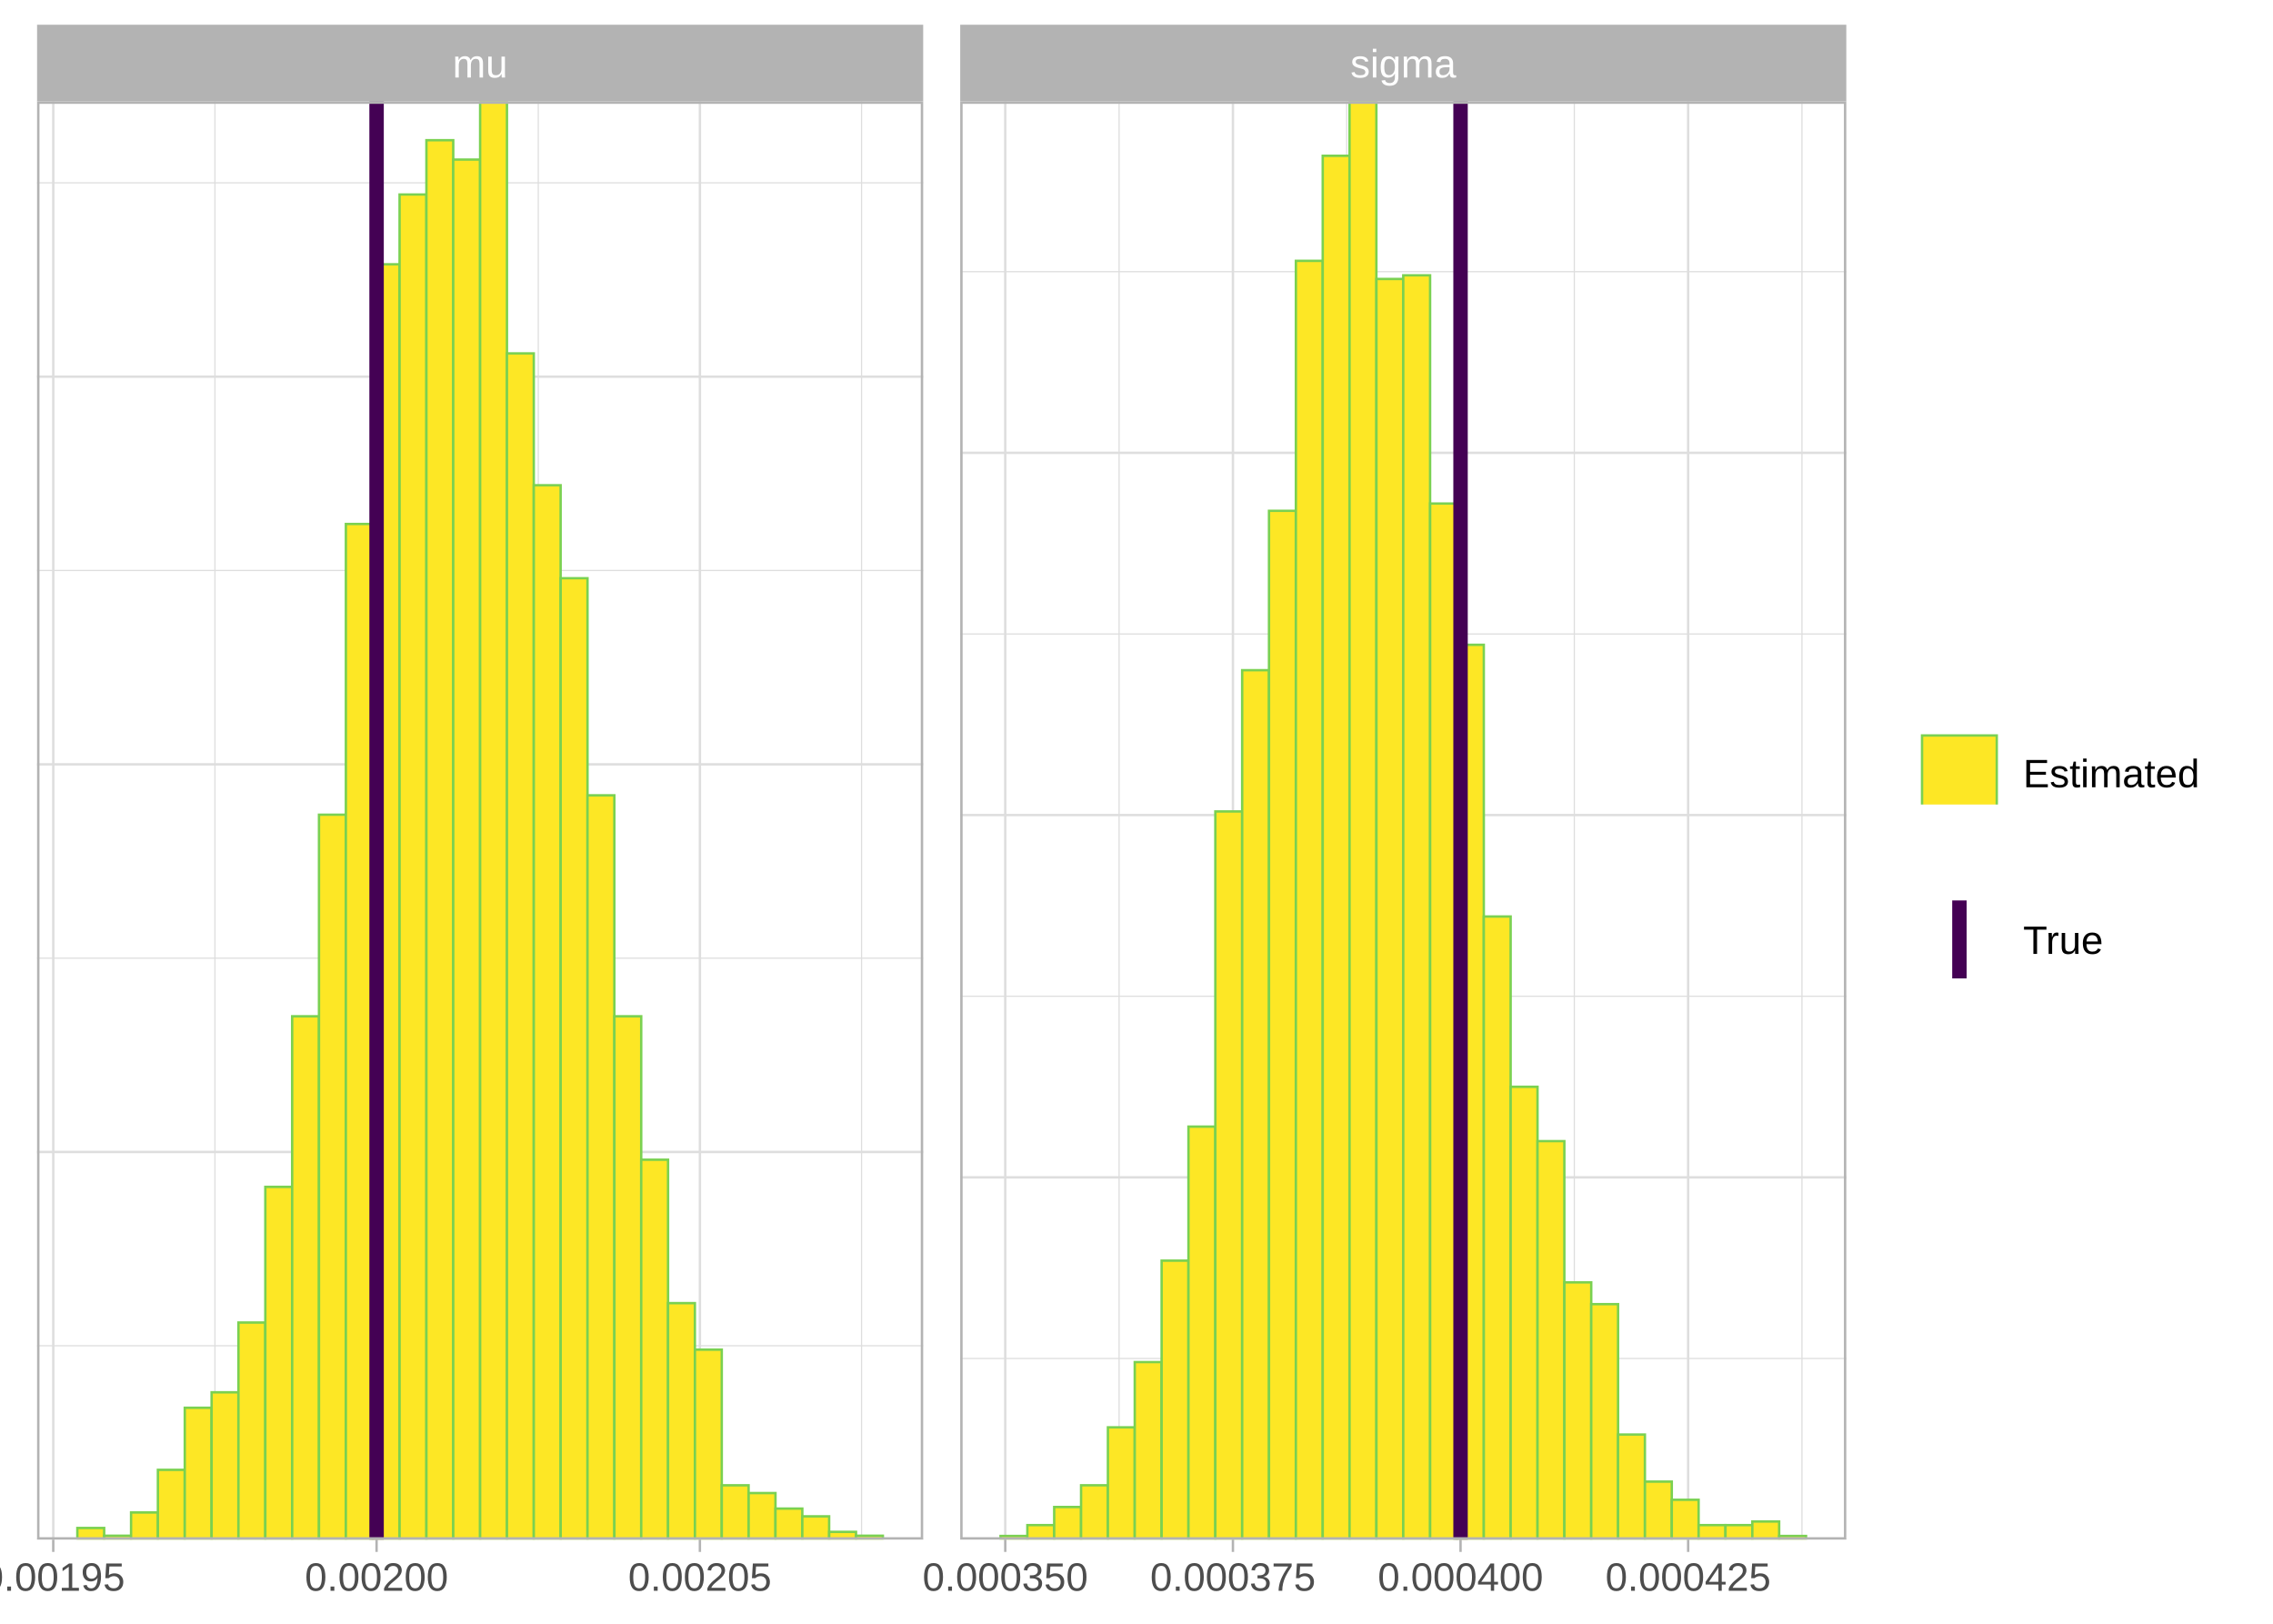
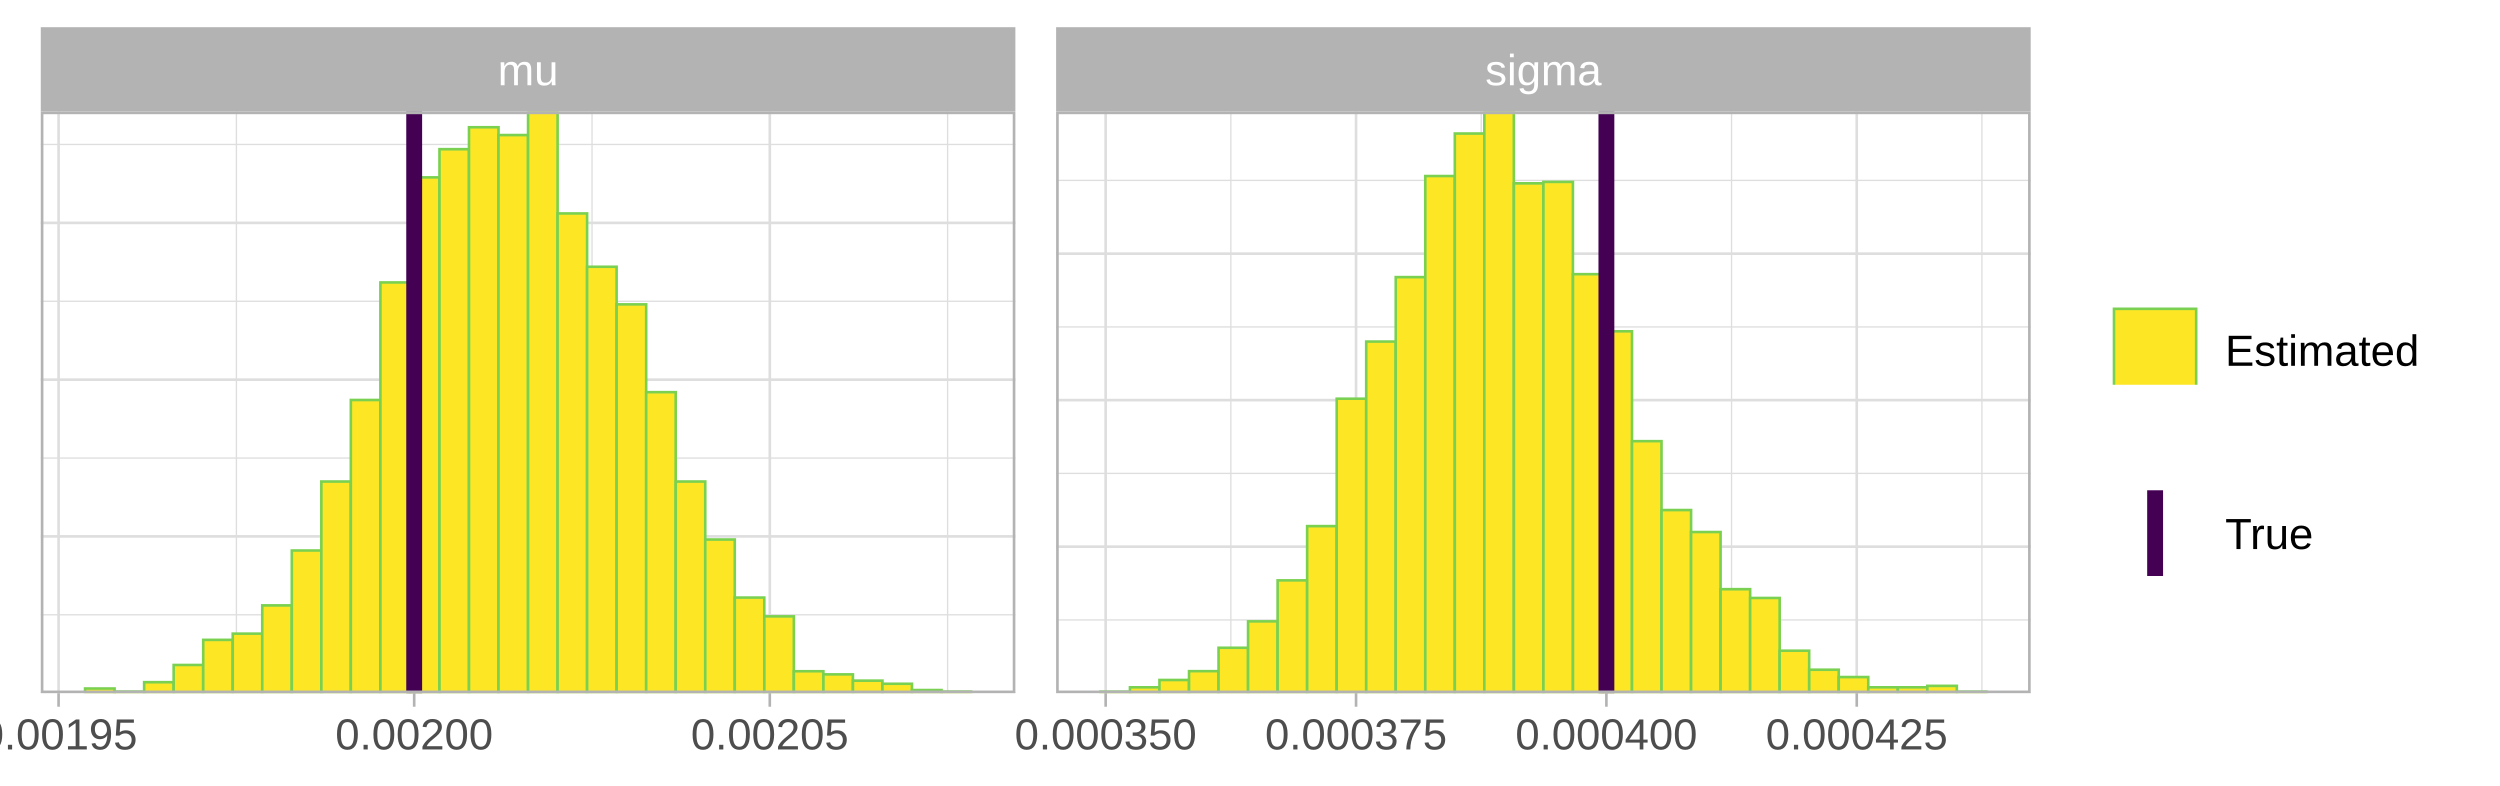
- <svg xmlns="http://www.w3.org/2000/svg" class="svglite" width="504.00pt" height="360.00pt" viewBox="0 0 504.00 360.00">
+ <svg xmlns="http://www.w3.org/2000/svg" class="svglite" width="504.00pt" height="158.40pt" viewBox="0 0 504.00 158.40">
  <defs>
    <style type="text/css">
    .svglite line, .svglite polyline, .svglite polygon, .svglite path, .svglite rect, .svglite circle {
      fill: none;
      stroke: #000000;
      stroke-linecap: round;
      stroke-linejoin: round;
      stroke-miterlimit: 10.00;
    }
    .svglite text {
      white-space: pre;
    }
  </style>
  </defs>
  <rect width="100%" height="100%" style="stroke: none; fill: #FFFFFF;" />
  <defs>
-     <clipPath id="cpMC4wMHw1MDQuMDB8MC4wMHwzNjAuMDA=">
-       <rect x="0.00" y="0.00" width="504.00" height="360.00" />
+     <clipPath id="cpMC4wMHw1MDQuMDB8MC4wMHwxNTguNDA=">
+       <rect x="0.00" y="0.00" width="504.00" height="158.40" />
    </clipPath>
  </defs>
-   <g clip-path="url(#cpMC4wMHw1MDQuMDB8MC4wMHwzNjAuMDA=)">
-     <rect x="0" y="0.00" width="504.00" height="360.00" style="stroke-width: 1.07; stroke: #FFFFFF; fill: #FFFFFF;" />
+   <g clip-path="url(#cpMC4wMHw1MDQuMDB8MC4wMHwxNTguNDA=)">
+     <rect x="0" y="-0" width="504.00" height="158.40" style="stroke-width: 1.07; stroke: #FFFFFF; fill: #FFFFFF;" />
  </g>
  <defs>
-     <clipPath id="cpOC4yMnwyMDQuNzB8MjIuNDl8MzQxLjM1">
-       <rect x="8.22" y="22.49" width="196.48" height="318.85" />
+     <clipPath id="cpOC4yMnwyMDQuNzB8MjIuNDl8MTM5Ljc1">
+       <rect x="8.22" y="22.49" width="196.48" height="117.25" />
    </clipPath>
  </defs>
-   <g clip-path="url(#cpOC4yMnwyMDQuNzB8MjIuNDl8MzQxLjM1)">
-     <rect x="8.22" y="22.49" width="196.48" height="318.85" style="stroke-width: 1.07; stroke: none; fill: #FFFFFF;" />
-     <polyline points="8.22,298.37 204.70,298.37 " style="stroke-width: 0.27; stroke: #DEDEDE; stroke-linecap: butt;" />
-     <polyline points="8.22,212.43 204.70,212.43 " style="stroke-width: 0.27; stroke: #DEDEDE; stroke-linecap: butt;" />
-     <polyline points="8.22,126.48 204.70,126.48 " style="stroke-width: 0.27; stroke: #DEDEDE; stroke-linecap: butt;" />
-     <polyline points="8.22,40.54 204.70,40.54 " style="stroke-width: 0.27; stroke: #DEDEDE; stroke-linecap: butt;" />
-     <polyline points="47.66,341.35 47.66,22.49 " style="stroke-width: 0.27; stroke: #DEDEDE; stroke-linecap: butt;" />
-     <polyline points="119.35,341.35 119.35,22.49 " style="stroke-width: 0.27; stroke: #DEDEDE; stroke-linecap: butt;" />
-     <polyline points="191.04,341.35 191.04,22.49 " style="stroke-width: 0.27; stroke: #DEDEDE; stroke-linecap: butt;" />
-     <polyline points="8.22,341.35 204.70,341.35 " style="stroke-width: 0.53; stroke: #DEDEDE; stroke-linecap: butt;" />
-     <polyline points="8.22,255.40 204.70,255.40 " style="stroke-width: 0.53; stroke: #DEDEDE; stroke-linecap: butt;" />
-     <polyline points="8.22,169.46 204.70,169.46 " style="stroke-width: 0.53; stroke: #DEDEDE; stroke-linecap: butt;" />
-     <polyline points="8.22,83.51 204.70,83.51 " style="stroke-width: 0.53; stroke: #DEDEDE; stroke-linecap: butt;" />
-     <polyline points="11.81,341.35 11.81,22.49 " style="stroke-width: 0.53; stroke: #DEDEDE; stroke-linecap: butt;" />
-     <polyline points="83.50,341.35 83.50,22.49 " style="stroke-width: 0.53; stroke: #DEDEDE; stroke-linecap: butt;" />
-     <polyline points="155.19,341.35 155.19,22.49 " style="stroke-width: 0.53; stroke: #DEDEDE; stroke-linecap: butt;" />
-     <rect x="17.15" y="338.77" width="5.95" height="2.58" style="stroke-width: 0.53; stroke: #7AD151; stroke-linecap: butt; stroke-linejoin: miter; fill: #FDE725;" />
-     <rect x="23.10" y="340.49" width="5.95" height="0.86" style="stroke-width: 0.53; stroke: #7AD151; stroke-linecap: butt; stroke-linejoin: miter; fill: #FDE725;" />
-     <rect x="29.06" y="335.33" width="5.95" height="6.02" style="stroke-width: 0.53; stroke: #7AD151; stroke-linecap: butt; stroke-linejoin: miter; fill: #FDE725;" />
-     <rect x="35.01" y="325.88" width="5.95" height="15.47" style="stroke-width: 0.53; stroke: #7AD151; stroke-linecap: butt; stroke-linejoin: miter; fill: #FDE725;" />
-     <rect x="40.97" y="312.12" width="5.95" height="29.22" style="stroke-width: 0.53; stroke: #7AD151; stroke-linecap: butt; stroke-linejoin: miter; fill: #FDE725;" />
-     <rect x="46.92" y="308.69" width="5.95" height="32.66" style="stroke-width: 0.53; stroke: #7AD151; stroke-linecap: butt; stroke-linejoin: miter; fill: #FDE725;" />
-     <rect x="52.87" y="293.22" width="5.95" height="48.13" style="stroke-width: 0.53; stroke: #7AD151; stroke-linecap: butt; stroke-linejoin: miter; fill: #FDE725;" />
-     <rect x="58.83" y="263.14" width="5.95" height="78.21" style="stroke-width: 0.53; stroke: #7AD151; stroke-linecap: butt; stroke-linejoin: miter; fill: #FDE725;" />
-     <rect x="64.78" y="225.32" width="5.95" height="116.03" style="stroke-width: 0.53; stroke: #7AD151; stroke-linecap: butt; stroke-linejoin: miter; fill: #FDE725;" />
-     <rect x="70.73" y="180.63" width="5.95" height="160.72" style="stroke-width: 0.53; stroke: #7AD151; stroke-linecap: butt; stroke-linejoin: miter; fill: #FDE725;" />
-     <rect x="76.69" y="116.17" width="5.95" height="225.17" style="stroke-width: 0.53; stroke: #7AD151; stroke-linecap: butt; stroke-linejoin: miter; fill: #FDE725;" />
-     <rect x="82.64" y="58.59" width="5.95" height="282.76" style="stroke-width: 0.53; stroke: #7AD151; stroke-linecap: butt; stroke-linejoin: miter; fill: #FDE725;" />
-     <rect x="88.60" y="43.12" width="5.95" height="298.23" style="stroke-width: 0.53; stroke: #7AD151; stroke-linecap: butt; stroke-linejoin: miter; fill: #FDE725;" />
-     <rect x="94.55" y="31.09" width="5.95" height="310.26" style="stroke-width: 0.53; stroke: #7AD151; stroke-linecap: butt; stroke-linejoin: miter; fill: #FDE725;" />
-     <rect x="100.50" y="35.38" width="5.95" height="305.96" style="stroke-width: 0.53; stroke: #7AD151; stroke-linecap: butt; stroke-linejoin: miter; fill: #FDE725;" />
-     <rect x="106.46" y="22.49" width="5.95" height="318.85" style="stroke-width: 0.53; stroke: #7AD151; stroke-linecap: butt; stroke-linejoin: miter; fill: #FDE725;" />
-     <rect x="112.41" y="78.35" width="5.95" height="262.99" style="stroke-width: 0.53; stroke: #7AD151; stroke-linecap: butt; stroke-linejoin: miter; fill: #FDE725;" />
-     <rect x="118.36" y="107.58" width="5.95" height="233.77" style="stroke-width: 0.53; stroke: #7AD151; stroke-linecap: butt; stroke-linejoin: miter; fill: #FDE725;" />
-     <rect x="124.32" y="128.20" width="5.95" height="213.14" style="stroke-width: 0.53; stroke: #7AD151; stroke-linecap: butt; stroke-linejoin: miter; fill: #FDE725;" />
-     <rect x="130.27" y="176.33" width="5.95" height="165.01" style="stroke-width: 0.53; stroke: #7AD151; stroke-linecap: butt; stroke-linejoin: miter; fill: #FDE725;" />
-     <rect x="136.23" y="225.32" width="5.95" height="116.03" style="stroke-width: 0.53; stroke: #7AD151; stroke-linecap: butt; stroke-linejoin: miter; fill: #FDE725;" />
-     <rect x="142.18" y="257.12" width="5.95" height="84.23" style="stroke-width: 0.53; stroke: #7AD151; stroke-linecap: butt; stroke-linejoin: miter; fill: #FDE725;" />
-     <rect x="148.13" y="288.92" width="5.95" height="52.43" style="stroke-width: 0.53; stroke: #7AD151; stroke-linecap: butt; stroke-linejoin: miter; fill: #FDE725;" />
-     <rect x="154.09" y="299.23" width="5.95" height="42.11" style="stroke-width: 0.53; stroke: #7AD151; stroke-linecap: butt; stroke-linejoin: miter; fill: #FDE725;" />
-     <rect x="160.04" y="329.31" width="5.95" height="12.03" style="stroke-width: 0.53; stroke: #7AD151; stroke-linecap: butt; stroke-linejoin: miter; fill: #FDE725;" />
-     <rect x="166.00" y="331.03" width="5.95" height="10.31" style="stroke-width: 0.53; stroke: #7AD151; stroke-linecap: butt; stroke-linejoin: miter; fill: #FDE725;" />
-     <rect x="171.95" y="334.47" width="5.95" height="6.88" style="stroke-width: 0.53; stroke: #7AD151; stroke-linecap: butt; stroke-linejoin: miter; fill: #FDE725;" />
-     <rect x="177.90" y="336.19" width="5.95" height="5.16" style="stroke-width: 0.53; stroke: #7AD151; stroke-linecap: butt; stroke-linejoin: miter; fill: #FDE725;" />
-     <rect x="183.86" y="339.63" width="5.95" height="1.72" style="stroke-width: 0.53; stroke: #7AD151; stroke-linecap: butt; stroke-linejoin: miter; fill: #FDE725;" />
-     <rect x="189.81" y="340.49" width="5.95" height="0.86" style="stroke-width: 0.53; stroke: #7AD151; stroke-linecap: butt; stroke-linejoin: miter; fill: #FDE725;" />
-     <line x1="83.50" y1="341.35" x2="83.50" y2="22.49" style="stroke-width: 3.20; stroke: #440154; stroke-linecap: butt;" />
-     <rect x="8.22" y="22.49" width="196.48" height="318.85" style="stroke-width: 1.07; stroke: #B3B3B3;" />
+   <g clip-path="url(#cpOC4yMnwyMDQuNzB8MjIuNDl8MTM5Ljc1)">
+     <rect x="8.22" y="22.49" width="196.48" height="117.25" style="stroke-width: 1.07; stroke: none; fill: #FFFFFF;" />
+     <polyline points="8.22,123.94 204.70,123.94 " style="stroke-width: 0.27; stroke: #DEDEDE; stroke-linecap: butt;" />
+     <polyline points="8.22,92.34 204.70,92.34 " style="stroke-width: 0.27; stroke: #DEDEDE; stroke-linecap: butt;" />
+     <polyline points="8.22,60.73 204.70,60.73 " style="stroke-width: 0.27; stroke: #DEDEDE; stroke-linecap: butt;" />
+     <polyline points="8.22,29.13 204.70,29.13 " style="stroke-width: 0.27; stroke: #DEDEDE; stroke-linecap: butt;" />
+     <polyline points="47.66,139.75 47.66,22.49 " style="stroke-width: 0.27; stroke: #DEDEDE; stroke-linecap: butt;" />
+     <polyline points="119.35,139.75 119.35,22.49 " style="stroke-width: 0.27; stroke: #DEDEDE; stroke-linecap: butt;" />
+     <polyline points="191.04,139.75 191.04,22.49 " style="stroke-width: 0.27; stroke: #DEDEDE; stroke-linecap: butt;" />
+     <polyline points="8.22,139.75 204.70,139.75 " style="stroke-width: 0.53; stroke: #DEDEDE; stroke-linecap: butt;" />
+     <polyline points="8.22,108.14 204.70,108.14 " style="stroke-width: 0.53; stroke: #DEDEDE; stroke-linecap: butt;" />
+     <polyline points="8.22,76.54 204.70,76.54 " style="stroke-width: 0.53; stroke: #DEDEDE; stroke-linecap: butt;" />
+     <polyline points="8.22,44.93 204.70,44.93 " style="stroke-width: 0.53; stroke: #DEDEDE; stroke-linecap: butt;" />
+     <polyline points="11.81,139.75 11.81,22.49 " style="stroke-width: 0.53; stroke: #DEDEDE; stroke-linecap: butt;" />
+     <polyline points="83.50,139.75 83.50,22.49 " style="stroke-width: 0.53; stroke: #DEDEDE; stroke-linecap: butt;" />
+     <polyline points="155.19,139.75 155.19,22.49 " style="stroke-width: 0.53; stroke: #DEDEDE; stroke-linecap: butt;" />
+     <rect x="17.15" y="138.80" width="5.95" height="0.95" style="stroke-width: 0.53; stroke: #7AD151; stroke-linecap: butt; stroke-linejoin: miter; fill: #FDE725;" />
+     <rect x="23.10" y="139.43" width="5.95" height="0.32" style="stroke-width: 0.53; stroke: #7AD151; stroke-linecap: butt; stroke-linejoin: miter; fill: #FDE725;" />
+     <rect x="29.06" y="137.53" width="5.95" height="2.21" style="stroke-width: 0.53; stroke: #7AD151; stroke-linecap: butt; stroke-linejoin: miter; fill: #FDE725;" />
+     <rect x="35.01" y="134.06" width="5.95" height="5.69" style="stroke-width: 0.53; stroke: #7AD151; stroke-linecap: butt; stroke-linejoin: miter; fill: #FDE725;" />
+     <rect x="40.97" y="129.00" width="5.95" height="10.75" style="stroke-width: 0.53; stroke: #7AD151; stroke-linecap: butt; stroke-linejoin: miter; fill: #FDE725;" />
+     <rect x="46.92" y="127.74" width="5.95" height="12.01" style="stroke-width: 0.53; stroke: #7AD151; stroke-linecap: butt; stroke-linejoin: miter; fill: #FDE725;" />
+     <rect x="52.87" y="122.05" width="5.95" height="17.70" style="stroke-width: 0.53; stroke: #7AD151; stroke-linecap: butt; stroke-linejoin: miter; fill: #FDE725;" />
+     <rect x="58.83" y="110.98" width="5.95" height="28.76" style="stroke-width: 0.53; stroke: #7AD151; stroke-linecap: butt; stroke-linejoin: miter; fill: #FDE725;" />
+     <rect x="64.78" y="97.08" width="5.95" height="42.67" style="stroke-width: 0.53; stroke: #7AD151; stroke-linecap: butt; stroke-linejoin: miter; fill: #FDE725;" />
+     <rect x="70.73" y="80.64" width="5.95" height="59.10" style="stroke-width: 0.53; stroke: #7AD151; stroke-linecap: butt; stroke-linejoin: miter; fill: #FDE725;" />
+     <rect x="76.69" y="56.94" width="5.95" height="82.81" style="stroke-width: 0.53; stroke: #7AD151; stroke-linecap: butt; stroke-linejoin: miter; fill: #FDE725;" />
+     <rect x="82.64" y="35.76" width="5.95" height="103.98" style="stroke-width: 0.53; stroke: #7AD151; stroke-linecap: butt; stroke-linejoin: miter; fill: #FDE725;" />
+     <rect x="88.60" y="30.08" width="5.95" height="109.67" style="stroke-width: 0.53; stroke: #7AD151; stroke-linecap: butt; stroke-linejoin: miter; fill: #FDE725;" />
+     <rect x="94.55" y="25.65" width="5.95" height="114.09" style="stroke-width: 0.53; stroke: #7AD151; stroke-linecap: butt; stroke-linejoin: miter; fill: #FDE725;" />
+     <rect x="100.50" y="27.23" width="5.95" height="112.51" style="stroke-width: 0.53; stroke: #7AD151; stroke-linecap: butt; stroke-linejoin: miter; fill: #FDE725;" />
+     <rect x="106.46" y="22.49" width="5.95" height="117.25" style="stroke-width: 0.53; stroke: #7AD151; stroke-linecap: butt; stroke-linejoin: miter; fill: #FDE725;" />
+     <rect x="112.41" y="43.03" width="5.95" height="96.71" style="stroke-width: 0.53; stroke: #7AD151; stroke-linecap: butt; stroke-linejoin: miter; fill: #FDE725;" />
+     <rect x="118.36" y="53.78" width="5.95" height="85.97" style="stroke-width: 0.53; stroke: #7AD151; stroke-linecap: butt; stroke-linejoin: miter; fill: #FDE725;" />
+     <rect x="124.32" y="61.36" width="5.95" height="78.38" style="stroke-width: 0.53; stroke: #7AD151; stroke-linecap: butt; stroke-linejoin: miter; fill: #FDE725;" />
+     <rect x="130.27" y="79.06" width="5.95" height="60.68" style="stroke-width: 0.53; stroke: #7AD151; stroke-linecap: butt; stroke-linejoin: miter; fill: #FDE725;" />
+     <rect x="136.23" y="97.08" width="5.95" height="42.67" style="stroke-width: 0.53; stroke: #7AD151; stroke-linecap: butt; stroke-linejoin: miter; fill: #FDE725;" />
+     <rect x="142.18" y="108.77" width="5.95" height="30.97" style="stroke-width: 0.53; stroke: #7AD151; stroke-linecap: butt; stroke-linejoin: miter; fill: #FDE725;" />
+     <rect x="148.13" y="120.47" width="5.95" height="19.28" style="stroke-width: 0.53; stroke: #7AD151; stroke-linecap: butt; stroke-linejoin: miter; fill: #FDE725;" />
+     <rect x="154.09" y="124.26" width="5.95" height="15.49" style="stroke-width: 0.53; stroke: #7AD151; stroke-linecap: butt; stroke-linejoin: miter; fill: #FDE725;" />
+     <rect x="160.04" y="135.32" width="5.95" height="4.42" style="stroke-width: 0.53; stroke: #7AD151; stroke-linecap: butt; stroke-linejoin: miter; fill: #FDE725;" />
+     <rect x="166.00" y="135.95" width="5.95" height="3.79" style="stroke-width: 0.53; stroke: #7AD151; stroke-linecap: butt; stroke-linejoin: miter; fill: #FDE725;" />
+     <rect x="171.95" y="137.22" width="5.95" height="2.53" style="stroke-width: 0.53; stroke: #7AD151; stroke-linecap: butt; stroke-linejoin: miter; fill: #FDE725;" />
+     <rect x="177.90" y="137.85" width="5.95" height="1.90" style="stroke-width: 0.53; stroke: #7AD151; stroke-linecap: butt; stroke-linejoin: miter; fill: #FDE725;" />
+     <rect x="183.86" y="139.11" width="5.95" height="0.63" style="stroke-width: 0.53; stroke: #7AD151; stroke-linecap: butt; stroke-linejoin: miter; fill: #FDE725;" />
+     <rect x="189.81" y="139.43" width="5.95" height="0.32" style="stroke-width: 0.53; stroke: #7AD151; stroke-linecap: butt; stroke-linejoin: miter; fill: #FDE725;" />
+     <line x1="83.50" y1="139.75" x2="83.50" y2="22.49" style="stroke-width: 3.20; stroke: #440154; stroke-linecap: butt;" />
+     <rect x="8.22" y="22.49" width="196.48" height="117.25" style="stroke-width: 1.07; stroke: #B3B3B3;" />
  </g>
-   <g clip-path="url(#cpMC4wMHw1MDQuMDB8MC4wMHwzNjAuMDA=)">
+   <g clip-path="url(#cpMC4wMHw1MDQuMDB8MC4wMHwxNTguNDA=)">
</g>
  <defs>
-     <clipPath id="cpMjEyLjkxfDQwOS4zOXwyMi40OXwzNDEuMzU=">
-       <rect x="212.91" y="22.49" width="196.48" height="318.85" />
+     <clipPath id="cpMjEyLjkxfDQwOS4zOXwyMi40OXwxMzkuNzU=">
+       <rect x="212.91" y="22.49" width="196.48" height="117.25" />
    </clipPath>
  </defs>
-   <g clip-path="url(#cpMjEyLjkxfDQwOS4zOXwyMi40OXwzNDEuMzU=)">
-     <rect x="212.91" y="22.49" width="196.48" height="318.85" style="stroke-width: 1.07; stroke: none; fill: #FFFFFF;" />
-     <polyline points="212.91,301.19 409.39,301.19 " style="stroke-width: 0.27; stroke: #DEDEDE; stroke-linecap: butt;" />
-     <polyline points="212.91,220.87 409.39,220.87 " style="stroke-width: 0.27; stroke: #DEDEDE; stroke-linecap: butt;" />
-     <polyline points="212.91,140.56 409.39,140.56 " style="stroke-width: 0.27; stroke: #DEDEDE; stroke-linecap: butt;" />
-     <polyline points="212.91,60.24 409.39,60.24 " style="stroke-width: 0.27; stroke: #DEDEDE; stroke-linecap: butt;" />
-     <polyline points="248.14,341.35 248.14,22.49 " style="stroke-width: 0.27; stroke: #DEDEDE; stroke-linecap: butt;" />
-     <polyline points="298.61,341.35 298.61,22.49 " style="stroke-width: 0.27; stroke: #DEDEDE; stroke-linecap: butt;" />
-     <polyline points="349.08,341.35 349.08,22.49 " style="stroke-width: 0.27; stroke: #DEDEDE; stroke-linecap: butt;" />
-     <polyline points="399.55,341.35 399.55,22.49 " style="stroke-width: 0.27; stroke: #DEDEDE; stroke-linecap: butt;" />
-     <polyline points="212.91,341.35 409.39,341.35 " style="stroke-width: 0.53; stroke: #DEDEDE; stroke-linecap: butt;" />
-     <polyline points="212.91,261.03 409.39,261.03 " style="stroke-width: 0.53; stroke: #DEDEDE; stroke-linecap: butt;" />
-     <polyline points="212.91,180.71 409.39,180.71 " style="stroke-width: 0.53; stroke: #DEDEDE; stroke-linecap: butt;" />
-     <polyline points="212.91,100.40 409.39,100.40 " style="stroke-width: 0.53; stroke: #DEDEDE; stroke-linecap: butt;" />
-     <polyline points="222.90,341.35 222.90,22.49 " style="stroke-width: 0.53; stroke: #DEDEDE; stroke-linecap: butt;" />
-     <polyline points="273.38,341.35 273.38,22.49 " style="stroke-width: 0.53; stroke: #DEDEDE; stroke-linecap: butt;" />
-     <polyline points="323.85,341.35 323.85,22.49 " style="stroke-width: 0.53; stroke: #DEDEDE; stroke-linecap: butt;" />
-     <polyline points="374.32,341.35 374.32,22.49 " style="stroke-width: 0.53; stroke: #DEDEDE; stroke-linecap: butt;" />
-     <rect x="221.85" y="340.54" width="5.95" height="0.80" style="stroke-width: 0.53; stroke: #7AD151; stroke-linecap: butt; stroke-linejoin: miter; fill: #FDE725;" />
-     <rect x="227.80" y="338.13" width="5.95" height="3.21" style="stroke-width: 0.53; stroke: #7AD151; stroke-linecap: butt; stroke-linejoin: miter; fill: #FDE725;" />
-     <rect x="233.75" y="334.12" width="5.95" height="7.23" style="stroke-width: 0.53; stroke: #7AD151; stroke-linecap: butt; stroke-linejoin: miter; fill: #FDE725;" />
-     <rect x="239.71" y="329.30" width="5.95" height="12.05" style="stroke-width: 0.53; stroke: #7AD151; stroke-linecap: butt; stroke-linejoin: miter; fill: #FDE725;" />
-     <rect x="245.66" y="316.45" width="5.95" height="24.90" style="stroke-width: 0.53; stroke: #7AD151; stroke-linecap: butt; stroke-linejoin: miter; fill: #FDE725;" />
-     <rect x="251.61" y="301.99" width="5.95" height="39.35" style="stroke-width: 0.53; stroke: #7AD151; stroke-linecap: butt; stroke-linejoin: miter; fill: #FDE725;" />
-     <rect x="257.57" y="279.50" width="5.95" height="61.84" style="stroke-width: 0.53; stroke: #7AD151; stroke-linecap: butt; stroke-linejoin: miter; fill: #FDE725;" />
-     <rect x="263.52" y="249.78" width="5.95" height="91.56" style="stroke-width: 0.53; stroke: #7AD151; stroke-linecap: butt; stroke-linejoin: miter; fill: #FDE725;" />
-     <rect x="269.48" y="179.91" width="5.95" height="161.44" style="stroke-width: 0.53; stroke: #7AD151; stroke-linecap: butt; stroke-linejoin: miter; fill: #FDE725;" />
-     <rect x="275.43" y="148.59" width="5.95" height="192.76" style="stroke-width: 0.53; stroke: #7AD151; stroke-linecap: butt; stroke-linejoin: miter; fill: #FDE725;" />
-     <rect x="281.38" y="113.25" width="5.95" height="228.10" style="stroke-width: 0.53; stroke: #7AD151; stroke-linecap: butt; stroke-linejoin: miter; fill: #FDE725;" />
-     <rect x="287.34" y="57.83" width="5.95" height="283.52" style="stroke-width: 0.53; stroke: #7AD151; stroke-linecap: butt; stroke-linejoin: miter; fill: #FDE725;" />
-     <rect x="293.29" y="34.54" width="5.95" height="306.81" style="stroke-width: 0.53; stroke: #7AD151; stroke-linecap: butt; stroke-linejoin: miter; fill: #FDE725;" />
-     <rect x="299.24" y="22.49" width="5.95" height="318.85" style="stroke-width: 0.53; stroke: #7AD151; stroke-linecap: butt; stroke-linejoin: miter; fill: #FDE725;" />
-     <rect x="305.20" y="61.85" width="5.95" height="279.50" style="stroke-width: 0.53; stroke: #7AD151; stroke-linecap: butt; stroke-linejoin: miter; fill: #FDE725;" />
-     <rect x="311.15" y="61.04" width="5.95" height="280.30" style="stroke-width: 0.53; stroke: #7AD151; stroke-linecap: butt; stroke-linejoin: miter; fill: #FDE725;" />
-     <rect x="317.11" y="111.64" width="5.95" height="229.70" style="stroke-width: 0.53; stroke: #7AD151; stroke-linecap: butt; stroke-linejoin: miter; fill: #FDE725;" />
-     <rect x="323.06" y="142.96" width="5.95" height="198.38" style="stroke-width: 0.53; stroke: #7AD151; stroke-linecap: butt; stroke-linejoin: miter; fill: #FDE725;" />
-     <rect x="329.01" y="203.20" width="5.95" height="138.14" style="stroke-width: 0.53; stroke: #7AD151; stroke-linecap: butt; stroke-linejoin: miter; fill: #FDE725;" />
-     <rect x="334.97" y="240.95" width="5.95" height="100.39" style="stroke-width: 0.53; stroke: #7AD151; stroke-linecap: butt; stroke-linejoin: miter; fill: #FDE725;" />
-     <rect x="340.92" y="253.00" width="5.95" height="88.35" style="stroke-width: 0.53; stroke: #7AD151; stroke-linecap: butt; stroke-linejoin: miter; fill: #FDE725;" />
-     <rect x="346.88" y="284.32" width="5.95" height="57.02" style="stroke-width: 0.53; stroke: #7AD151; stroke-linecap: butt; stroke-linejoin: miter; fill: #FDE725;" />
-     <rect x="352.83" y="289.14" width="5.95" height="52.21" style="stroke-width: 0.53; stroke: #7AD151; stroke-linecap: butt; stroke-linejoin: miter; fill: #FDE725;" />
-     <rect x="358.78" y="318.05" width="5.95" height="23.29" style="stroke-width: 0.53; stroke: #7AD151; stroke-linecap: butt; stroke-linejoin: miter; fill: #FDE725;" />
-     <rect x="364.74" y="328.49" width="5.95" height="12.85" style="stroke-width: 0.53; stroke: #7AD151; stroke-linecap: butt; stroke-linejoin: miter; fill: #FDE725;" />
-     <rect x="370.69" y="332.51" width="5.95" height="8.83" style="stroke-width: 0.53; stroke: #7AD151; stroke-linecap: butt; stroke-linejoin: miter; fill: #FDE725;" />
-     <rect x="376.64" y="338.13" width="5.95" height="3.21" style="stroke-width: 0.53; stroke: #7AD151; stroke-linecap: butt; stroke-linejoin: miter; fill: #FDE725;" />
-     <rect x="382.60" y="338.13" width="5.95" height="3.21" style="stroke-width: 0.53; stroke: #7AD151; stroke-linecap: butt; stroke-linejoin: miter; fill: #FDE725;" />
-     <rect x="388.55" y="337.33" width="5.95" height="4.02" style="stroke-width: 0.53; stroke: #7AD151; stroke-linecap: butt; stroke-linejoin: miter; fill: #FDE725;" />
-     <rect x="394.51" y="340.54" width="5.95" height="0.80" style="stroke-width: 0.53; stroke: #7AD151; stroke-linecap: butt; stroke-linejoin: miter; fill: #FDE725;" />
-     <line x1="323.85" y1="341.35" x2="323.85" y2="22.49" style="stroke-width: 3.20; stroke: #440154; stroke-linecap: butt;" />
-     <rect x="212.91" y="22.49" width="196.48" height="318.85" style="stroke-width: 1.07; stroke: #B3B3B3;" />
+   <g clip-path="url(#cpMjEyLjkxfDQwOS4zOXwyMi40OXwxMzkuNzU=)">
+     <rect x="212.91" y="22.49" width="196.48" height="117.25" style="stroke-width: 1.07; stroke: none; fill: #FFFFFF;" />
+     <polyline points="212.91,124.98 409.39,124.98 " style="stroke-width: 0.27; stroke: #DEDEDE; stroke-linecap: butt;" />
+     <polyline points="212.91,95.44 409.39,95.44 " style="stroke-width: 0.27; stroke: #DEDEDE; stroke-linecap: butt;" />
+     <polyline points="212.91,65.91 409.39,65.91 " style="stroke-width: 0.27; stroke: #DEDEDE; stroke-linecap: butt;" />
+     <polyline points="212.91,36.37 409.39,36.37 " style="stroke-width: 0.27; stroke: #DEDEDE; stroke-linecap: butt;" />
+     <polyline points="248.14,139.75 248.14,22.49 " style="stroke-width: 0.27; stroke: #DEDEDE; stroke-linecap: butt;" />
+     <polyline points="298.61,139.75 298.61,22.49 " style="stroke-width: 0.27; stroke: #DEDEDE; stroke-linecap: butt;" />
+     <polyline points="349.08,139.75 349.08,22.49 " style="stroke-width: 0.27; stroke: #DEDEDE; stroke-linecap: butt;" />
+     <polyline points="399.55,139.75 399.55,22.49 " style="stroke-width: 0.27; stroke: #DEDEDE; stroke-linecap: butt;" />
+     <polyline points="212.91,139.75 409.39,139.75 " style="stroke-width: 0.53; stroke: #DEDEDE; stroke-linecap: butt;" />
+     <polyline points="212.91,110.21 409.39,110.21 " style="stroke-width: 0.53; stroke: #DEDEDE; stroke-linecap: butt;" />
+     <polyline points="212.91,80.67 409.39,80.67 " style="stroke-width: 0.53; stroke: #DEDEDE; stroke-linecap: butt;" />
+     <polyline points="212.91,51.14 409.39,51.14 " style="stroke-width: 0.53; stroke: #DEDEDE; stroke-linecap: butt;" />
+     <polyline points="222.90,139.75 222.90,22.49 " style="stroke-width: 0.53; stroke: #DEDEDE; stroke-linecap: butt;" />
+     <polyline points="273.38,139.75 273.38,22.49 " style="stroke-width: 0.53; stroke: #DEDEDE; stroke-linecap: butt;" />
+     <polyline points="323.85,139.75 323.85,22.49 " style="stroke-width: 0.53; stroke: #DEDEDE; stroke-linecap: butt;" />
+     <polyline points="374.32,139.75 374.32,22.49 " style="stroke-width: 0.53; stroke: #DEDEDE; stroke-linecap: butt;" />
+     <rect x="221.85" y="139.45" width="5.95" height="0.30" style="stroke-width: 0.53; stroke: #7AD151; stroke-linecap: butt; stroke-linejoin: miter; fill: #FDE725;" />
+     <rect x="227.80" y="138.56" width="5.95" height="1.18" style="stroke-width: 0.53; stroke: #7AD151; stroke-linecap: butt; stroke-linejoin: miter; fill: #FDE725;" />
+     <rect x="233.75" y="137.09" width="5.95" height="2.66" style="stroke-width: 0.53; stroke: #7AD151; stroke-linecap: butt; stroke-linejoin: miter; fill: #FDE725;" />
+     <rect x="239.71" y="135.31" width="5.95" height="4.43" style="stroke-width: 0.53; stroke: #7AD151; stroke-linecap: butt; stroke-linejoin: miter; fill: #FDE725;" />
+     <rect x="245.66" y="130.59" width="5.95" height="9.16" style="stroke-width: 0.53; stroke: #7AD151; stroke-linecap: butt; stroke-linejoin: miter; fill: #FDE725;" />
+     <rect x="251.61" y="125.27" width="5.95" height="14.47" style="stroke-width: 0.53; stroke: #7AD151; stroke-linecap: butt; stroke-linejoin: miter; fill: #FDE725;" />
+     <rect x="257.57" y="117.00" width="5.95" height="22.74" style="stroke-width: 0.53; stroke: #7AD151; stroke-linecap: butt; stroke-linejoin: miter; fill: #FDE725;" />
+     <rect x="263.52" y="106.07" width="5.95" height="33.67" style="stroke-width: 0.53; stroke: #7AD151; stroke-linecap: butt; stroke-linejoin: miter; fill: #FDE725;" />
+     <rect x="269.48" y="80.38" width="5.95" height="59.37" style="stroke-width: 0.53; stroke: #7AD151; stroke-linecap: butt; stroke-linejoin: miter; fill: #FDE725;" />
+     <rect x="275.43" y="68.86" width="5.95" height="70.88" style="stroke-width: 0.53; stroke: #7AD151; stroke-linecap: butt; stroke-linejoin: miter; fill: #FDE725;" />
+     <rect x="281.38" y="55.87" width="5.95" height="83.88" style="stroke-width: 0.53; stroke: #7AD151; stroke-linecap: butt; stroke-linejoin: miter; fill: #FDE725;" />
+     <rect x="287.34" y="35.49" width="5.95" height="104.26" style="stroke-width: 0.53; stroke: #7AD151; stroke-linecap: butt; stroke-linejoin: miter; fill: #FDE725;" />
+     <rect x="293.29" y="26.92" width="5.95" height="112.82" style="stroke-width: 0.53; stroke: #7AD151; stroke-linecap: butt; stroke-linejoin: miter; fill: #FDE725;" />
+     <rect x="299.24" y="22.49" width="5.95" height="117.25" style="stroke-width: 0.53; stroke: #7AD151; stroke-linecap: butt; stroke-linejoin: miter; fill: #FDE725;" />
+     <rect x="305.20" y="36.96" width="5.95" height="102.78" style="stroke-width: 0.53; stroke: #7AD151; stroke-linecap: butt; stroke-linejoin: miter; fill: #FDE725;" />
+     <rect x="311.15" y="36.67" width="5.95" height="103.08" style="stroke-width: 0.53; stroke: #7AD151; stroke-linecap: butt; stroke-linejoin: miter; fill: #FDE725;" />
+     <rect x="317.11" y="55.27" width="5.95" height="84.47" style="stroke-width: 0.53; stroke: #7AD151; stroke-linecap: butt; stroke-linejoin: miter; fill: #FDE725;" />
+     <rect x="323.06" y="66.79" width="5.95" height="72.95" style="stroke-width: 0.53; stroke: #7AD151; stroke-linecap: butt; stroke-linejoin: miter; fill: #FDE725;" />
+     <rect x="329.01" y="88.94" width="5.95" height="50.80" style="stroke-width: 0.53; stroke: #7AD151; stroke-linecap: butt; stroke-linejoin: miter; fill: #FDE725;" />
+     <rect x="334.97" y="102.83" width="5.95" height="36.92" style="stroke-width: 0.53; stroke: #7AD151; stroke-linecap: butt; stroke-linejoin: miter; fill: #FDE725;" />
+     <rect x="340.92" y="107.26" width="5.95" height="32.49" style="stroke-width: 0.53; stroke: #7AD151; stroke-linecap: butt; stroke-linejoin: miter; fill: #FDE725;" />
+     <rect x="346.88" y="118.78" width="5.95" height="20.97" style="stroke-width: 0.53; stroke: #7AD151; stroke-linecap: butt; stroke-linejoin: miter; fill: #FDE725;" />
+     <rect x="352.83" y="120.55" width="5.95" height="19.20" style="stroke-width: 0.53; stroke: #7AD151; stroke-linecap: butt; stroke-linejoin: miter; fill: #FDE725;" />
+     <rect x="358.78" y="131.18" width="5.95" height="8.57" style="stroke-width: 0.53; stroke: #7AD151; stroke-linecap: butt; stroke-linejoin: miter; fill: #FDE725;" />
+     <rect x="364.74" y="135.02" width="5.95" height="4.73" style="stroke-width: 0.53; stroke: #7AD151; stroke-linecap: butt; stroke-linejoin: miter; fill: #FDE725;" />
+     <rect x="370.69" y="136.50" width="5.95" height="3.25" style="stroke-width: 0.53; stroke: #7AD151; stroke-linecap: butt; stroke-linejoin: miter; fill: #FDE725;" />
+     <rect x="376.64" y="138.56" width="5.95" height="1.18" style="stroke-width: 0.53; stroke: #7AD151; stroke-linecap: butt; stroke-linejoin: miter; fill: #FDE725;" />
+     <rect x="382.60" y="138.56" width="5.95" height="1.18" style="stroke-width: 0.53; stroke: #7AD151; stroke-linecap: butt; stroke-linejoin: miter; fill: #FDE725;" />
+     <rect x="388.55" y="138.27" width="5.95" height="1.48" style="stroke-width: 0.53; stroke: #7AD151; stroke-linecap: butt; stroke-linejoin: miter; fill: #FDE725;" />
+     <rect x="394.51" y="139.45" width="5.95" height="0.30" style="stroke-width: 0.53; stroke: #7AD151; stroke-linecap: butt; stroke-linejoin: miter; fill: #FDE725;" />
+     <line x1="323.85" y1="139.75" x2="323.85" y2="22.49" style="stroke-width: 3.20; stroke: #440154; stroke-linecap: butt;" />
+     <rect x="212.91" y="22.49" width="196.48" height="117.25" style="stroke-width: 1.07; stroke: #B3B3B3;" />
  </g>
-   <g clip-path="url(#cpMC4wMHw1MDQuMDB8MC4wMHwzNjAuMDA=)">
+   <g clip-path="url(#cpMC4wMHw1MDQuMDB8MC4wMHwxNTguNDA=)">
</g>
  <defs>
    <clipPath id="cpOC4yMnwyMDQuNzB8NS40OHwyMi40OQ==">
      <rect x="8.22" y="5.48" width="196.48" height="17.01" />
    </clipPath>
  </defs>
  <g clip-path="url(#cpOC4yMnwyMDQuNzB8NS40OHwyMi40OQ==)">
    <rect x="8.22" y="5.48" width="196.48" height="17.01" style="stroke-width: 1.07; stroke: none; fill: #B3B3B3;" />
    <text x="106.46" y="17.19" text-anchor="middle" style="font-size: 8.80px;fill: #FFFFFF; font-family: &quot;Arimo&quot;;" textLength="14.14px" lengthAdjust="spacingAndGlyphs">mu</text>
  </g>
-   <g clip-path="url(#cpMC4wMHw1MDQuMDB8MC4wMHwzNjAuMDA=)">
+   <g clip-path="url(#cpMC4wMHw1MDQuMDB8MC4wMHwxNTguNDA=)">
</g>
  <defs>
    <clipPath id="cpMjEyLjkxfDQwOS4zOXw1LjQ4fDIyLjQ5">
      <rect x="212.91" y="5.48" width="196.48" height="17.01" />
    </clipPath>
  </defs>
  <g clip-path="url(#cpMjEyLjkxfDQwOS4zOXw1LjQ4fDIyLjQ5)">
    <rect x="212.91" y="5.48" width="196.48" height="17.01" style="stroke-width: 1.07; stroke: none; fill: #B3B3B3;" />
    <text x="311.15" y="17.19" text-anchor="middle" style="font-size: 8.80px;fill: #FFFFFF; font-family: &quot;Arimo&quot;;" textLength="26.58px" lengthAdjust="spacingAndGlyphs">sigma</text>
  </g>
-   <g clip-path="url(#cpMC4wMHw1MDQuMDB8MC4wMHwzNjAuMDA=)">
-     <polyline points="11.81,344.08 11.81,341.35 " style="stroke-width: 0.53; stroke: #B3B3B3; stroke-linecap: butt;" />
-     <polyline points="83.50,344.08 83.50,341.35 " style="stroke-width: 0.53; stroke: #B3B3B3; stroke-linecap: butt;" />
-     <polyline points="155.19,344.08 155.19,341.35 " style="stroke-width: 0.53; stroke: #B3B3B3; stroke-linecap: butt;" />
-     <text x="11.81" y="352.69" text-anchor="middle" style="font-size: 8.80px;fill: #4D4D4D; font-family: &quot;Arimo&quot;;" textLength="36.36px" lengthAdjust="spacingAndGlyphs">0.00195</text>
-     <text x="83.50" y="352.69" text-anchor="middle" style="font-size: 8.80px;fill: #4D4D4D; font-family: &quot;Arimo&quot;;" textLength="36.36px" lengthAdjust="spacingAndGlyphs">0.00200</text>
-     <text x="155.19" y="352.69" text-anchor="middle" style="font-size: 8.80px;fill: #4D4D4D; font-family: &quot;Arimo&quot;;" textLength="36.36px" lengthAdjust="spacingAndGlyphs">0.00205</text>
-     <polyline points="222.90,344.08 222.90,341.35 " style="stroke-width: 0.53; stroke: #B3B3B3; stroke-linecap: butt;" />
-     <polyline points="273.38,344.08 273.38,341.35 " style="stroke-width: 0.53; stroke: #B3B3B3; stroke-linecap: butt;" />
-     <polyline points="323.85,344.08 323.85,341.35 " style="stroke-width: 0.53; stroke: #B3B3B3; stroke-linecap: butt;" />
-     <polyline points="374.32,344.08 374.32,341.35 " style="stroke-width: 0.53; stroke: #B3B3B3; stroke-linecap: butt;" />
-     <text x="222.90" y="352.69" text-anchor="middle" style="font-size: 8.80px;fill: #4D4D4D; font-family: &quot;Arimo&quot;;" textLength="41.95px" lengthAdjust="spacingAndGlyphs">0.000350</text>
-     <text x="273.38" y="352.69" text-anchor="middle" style="font-size: 8.80px;fill: #4D4D4D; font-family: &quot;Arimo&quot;;" textLength="41.95px" lengthAdjust="spacingAndGlyphs">0.000375</text>
-     <text x="323.85" y="352.69" text-anchor="middle" style="font-size: 8.80px;fill: #4D4D4D; font-family: &quot;Arimo&quot;;" textLength="41.95px" lengthAdjust="spacingAndGlyphs">0.000400</text>
-     <text x="374.32" y="352.69" text-anchor="middle" style="font-size: 8.80px;fill: #4D4D4D; font-family: &quot;Arimo&quot;;" textLength="41.95px" lengthAdjust="spacingAndGlyphs">0.000425</text>
-     <rect x="420.35" y="141.43" width="78.17" height="44.03" style="stroke-width: 1.07; stroke: none; fill: #FFFFFF;" />
-     <rect x="425.83" y="162.70" width="17.28" height="17.28" style="stroke-width: 1.07; stroke: none; fill: #FFFFFF;" />
-     <rect x="426.18" y="163.06" width="16.57" height="16.57" style="stroke-width: 0.53; stroke: #7AD151; stroke-linecap: butt; stroke-linejoin: miter; fill: #FDE725;" />
-     <text x="448.59" y="174.55" style="font-size: 8.80px; font-family: &quot;Arimo&quot;;" textLength="44.45px" lengthAdjust="spacingAndGlyphs">Estimated</text>
-     <rect x="420.35" y="178.37" width="52.40" height="44.03" style="stroke-width: 1.07; stroke: none; fill: #FFFFFF;" />
-     <rect x="425.83" y="199.64" width="17.28" height="17.28" style="stroke-width: 1.07; stroke: none; fill: #FFFFFF;" />
-     <line x1="434.47" y1="216.92" x2="434.47" y2="199.64" style="stroke-width: 3.20; stroke: #440154; stroke-linecap: butt;" />
-     <text x="448.59" y="211.49" style="font-size: 8.80px; font-family: &quot;Arimo&quot;;" textLength="18.68px" lengthAdjust="spacingAndGlyphs">True</text>
+   <g clip-path="url(#cpMC4wMHw1MDQuMDB8MC4wMHwxNTguNDA=)">
+     <polyline points="11.81,142.48 11.81,139.75 " style="stroke-width: 0.53; stroke: #B3B3B3; stroke-linecap: butt;" />
+     <polyline points="83.50,142.48 83.50,139.75 " style="stroke-width: 0.53; stroke: #B3B3B3; stroke-linecap: butt;" />
+     <polyline points="155.19,142.48 155.19,139.75 " style="stroke-width: 0.53; stroke: #B3B3B3; stroke-linecap: butt;" />
+     <text x="11.81" y="151.09" text-anchor="middle" style="font-size: 8.80px;fill: #4D4D4D; font-family: &quot;Arimo&quot;;" textLength="36.36px" lengthAdjust="spacingAndGlyphs">0.00195</text>
+     <text x="83.50" y="151.09" text-anchor="middle" style="font-size: 8.80px;fill: #4D4D4D; font-family: &quot;Arimo&quot;;" textLength="36.36px" lengthAdjust="spacingAndGlyphs">0.00200</text>
+     <text x="155.19" y="151.09" text-anchor="middle" style="font-size: 8.80px;fill: #4D4D4D; font-family: &quot;Arimo&quot;;" textLength="36.36px" lengthAdjust="spacingAndGlyphs">0.00205</text>
+     <polyline points="222.90,142.48 222.90,139.75 " style="stroke-width: 0.53; stroke: #B3B3B3; stroke-linecap: butt;" />
+     <polyline points="273.38,142.48 273.38,139.75 " style="stroke-width: 0.53; stroke: #B3B3B3; stroke-linecap: butt;" />
+     <polyline points="323.85,142.48 323.85,139.75 " style="stroke-width: 0.53; stroke: #B3B3B3; stroke-linecap: butt;" />
+     <polyline points="374.32,142.48 374.32,139.75 " style="stroke-width: 0.53; stroke: #B3B3B3; stroke-linecap: butt;" />
+     <text x="222.90" y="151.09" text-anchor="middle" style="font-size: 8.80px;fill: #4D4D4D; font-family: &quot;Arimo&quot;;" textLength="41.95px" lengthAdjust="spacingAndGlyphs">0.000350</text>
+     <text x="273.38" y="151.09" text-anchor="middle" style="font-size: 8.80px;fill: #4D4D4D; font-family: &quot;Arimo&quot;;" textLength="41.95px" lengthAdjust="spacingAndGlyphs">0.000375</text>
+     <text x="323.85" y="151.09" text-anchor="middle" style="font-size: 8.80px;fill: #4D4D4D; font-family: &quot;Arimo&quot;;" textLength="41.95px" lengthAdjust="spacingAndGlyphs">0.000400</text>
+     <text x="374.32" y="151.09" text-anchor="middle" style="font-size: 8.80px;fill: #4D4D4D; font-family: &quot;Arimo&quot;;" textLength="41.95px" lengthAdjust="spacingAndGlyphs">0.000425</text>
+     <rect x="420.35" y="40.63" width="78.17" height="44.03" style="stroke-width: 1.07; stroke: none; fill: #FFFFFF;" />
+     <rect x="425.83" y="61.90" width="17.28" height="17.28" style="stroke-width: 1.07; stroke: none; fill: #FFFFFF;" />
+     <rect x="426.18" y="62.26" width="16.57" height="16.57" style="stroke-width: 0.53; stroke: #7AD151; stroke-linecap: butt; stroke-linejoin: miter; fill: #FDE725;" />
+     <text x="448.59" y="73.75" style="font-size: 8.80px; font-family: &quot;Arimo&quot;;" textLength="44.45px" lengthAdjust="spacingAndGlyphs">Estimated</text>
+     <rect x="420.35" y="77.57" width="52.40" height="44.03" style="stroke-width: 1.07; stroke: none; fill: #FFFFFF;" />
+     <rect x="425.83" y="98.84" width="17.28" height="17.28" style="stroke-width: 1.07; stroke: none; fill: #FFFFFF;" />
+     <line x1="434.47" y1="116.12" x2="434.47" y2="98.84" style="stroke-width: 3.20; stroke: #440154; stroke-linecap: butt;" />
+     <text x="448.59" y="110.69" style="font-size: 8.80px; font-family: &quot;Arimo&quot;;" textLength="18.68px" lengthAdjust="spacingAndGlyphs">True</text>
  </g>
</svg>
